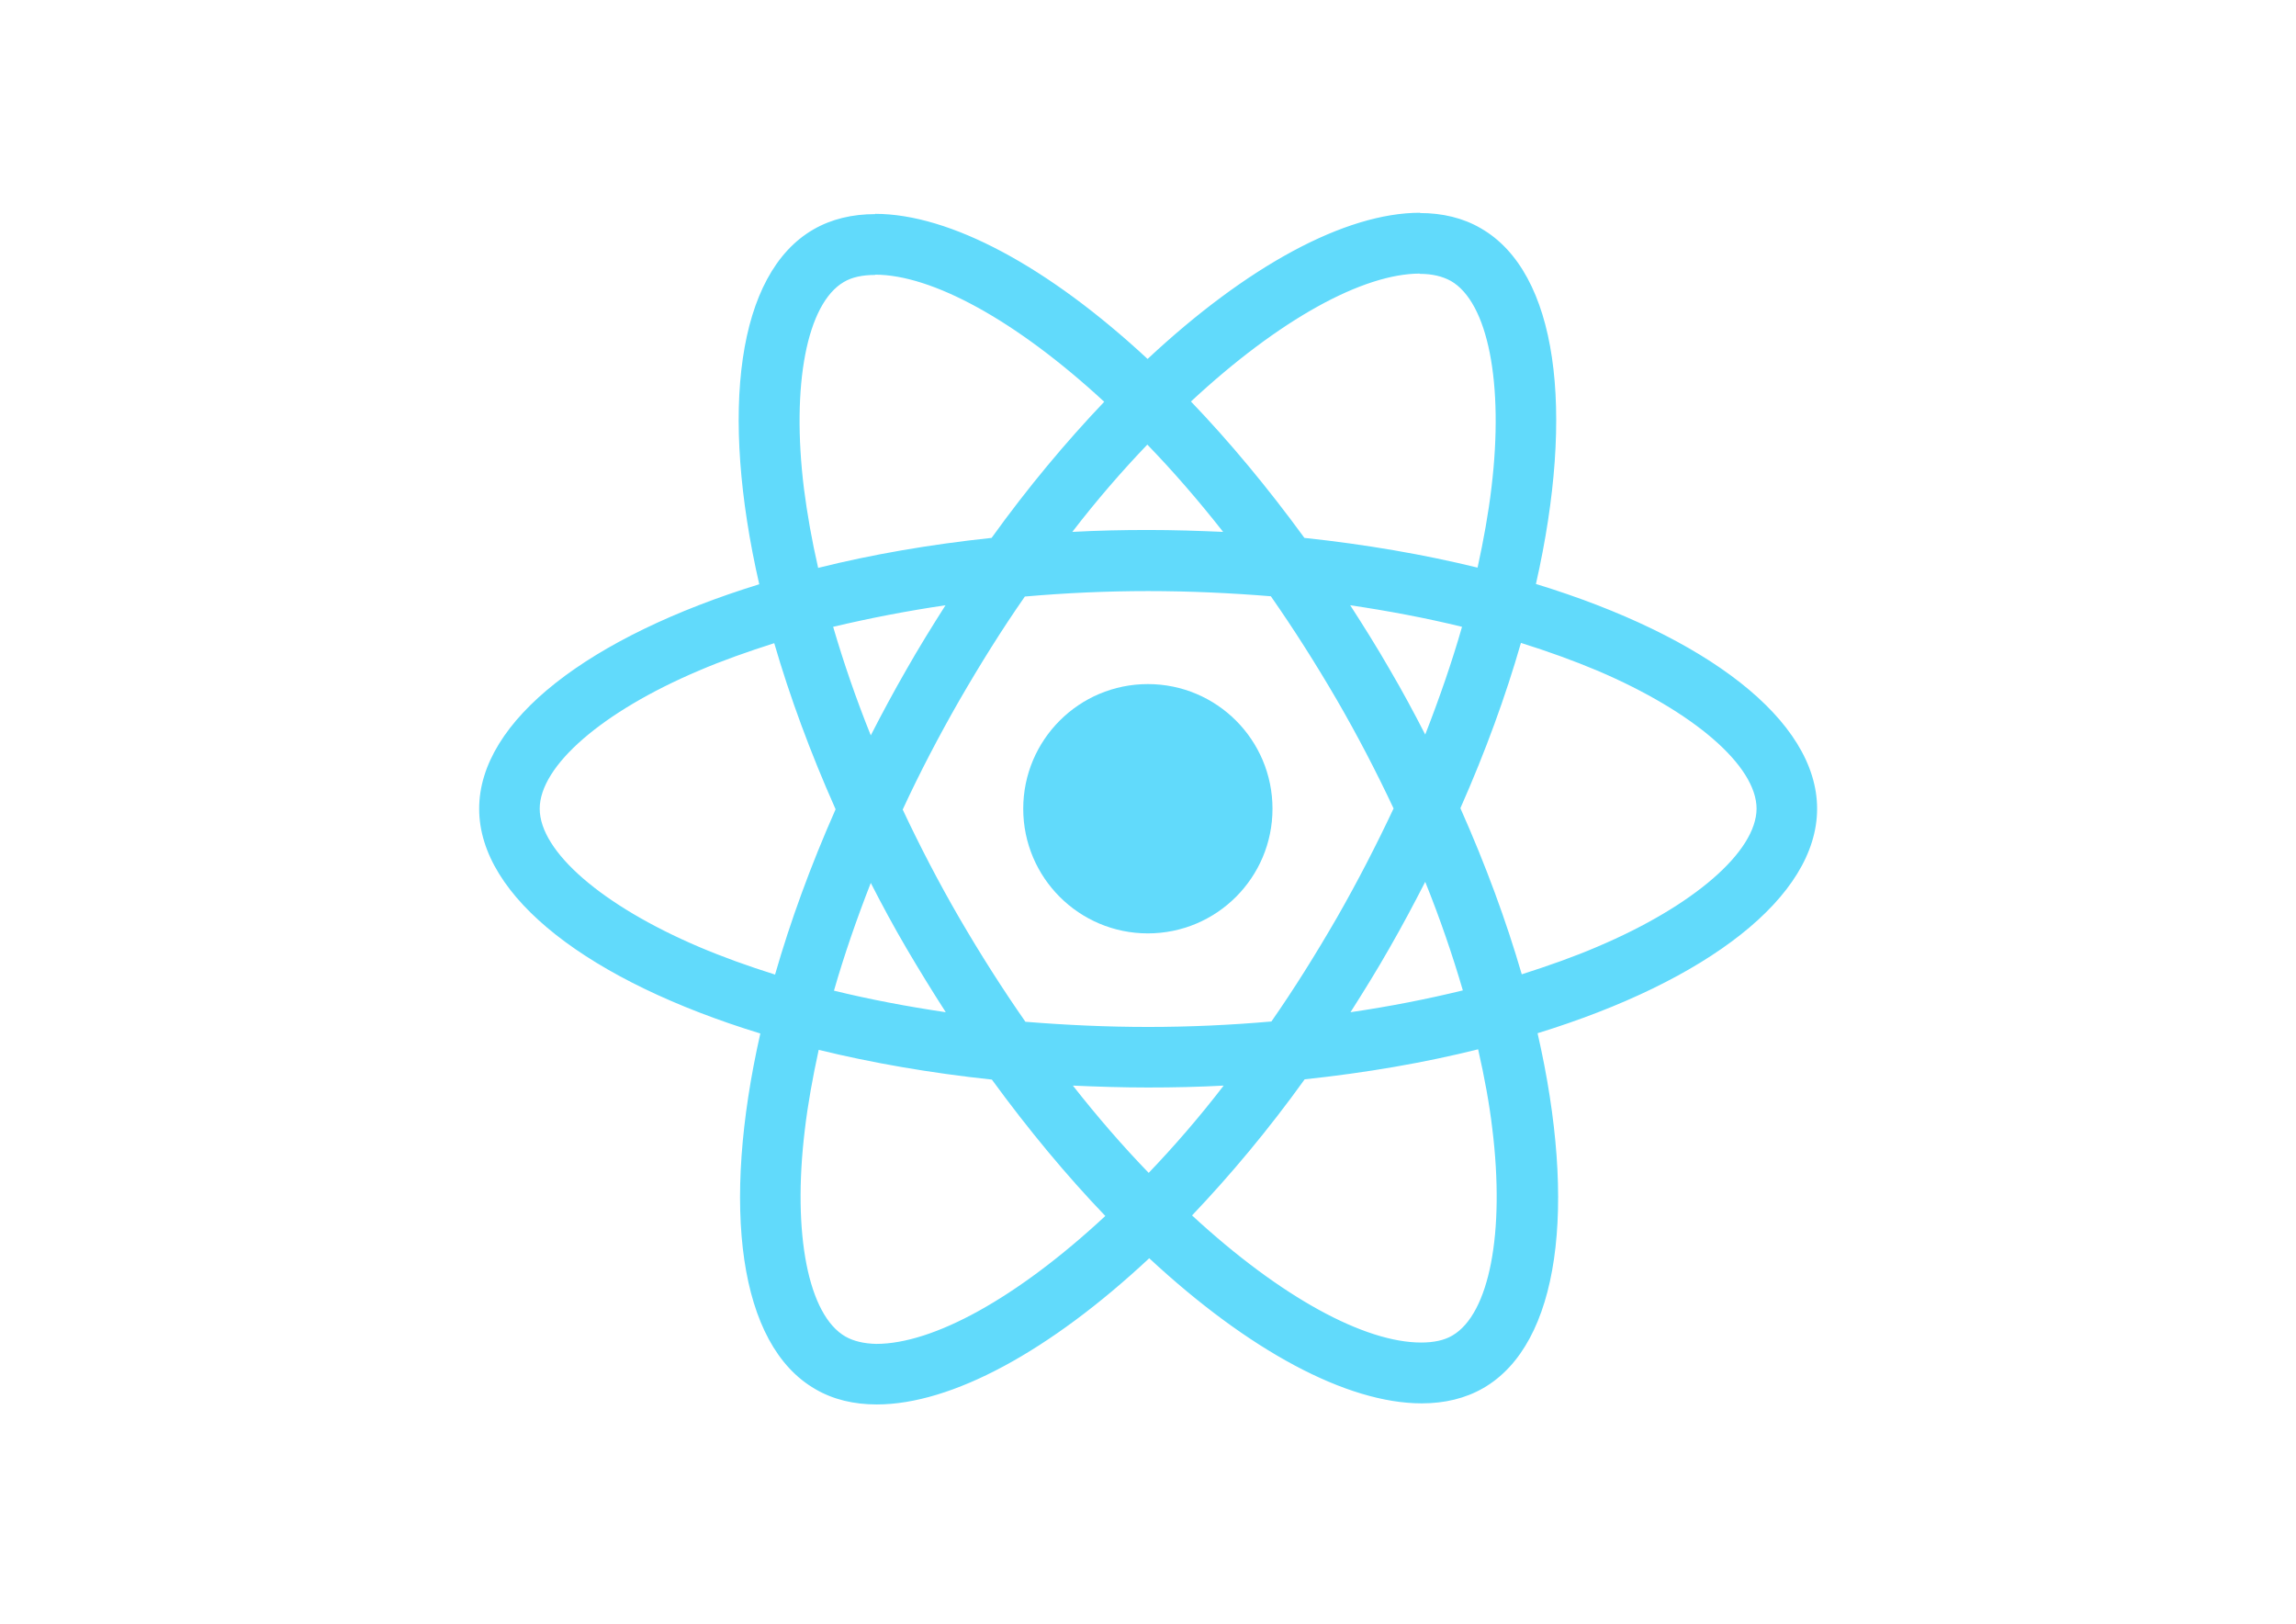
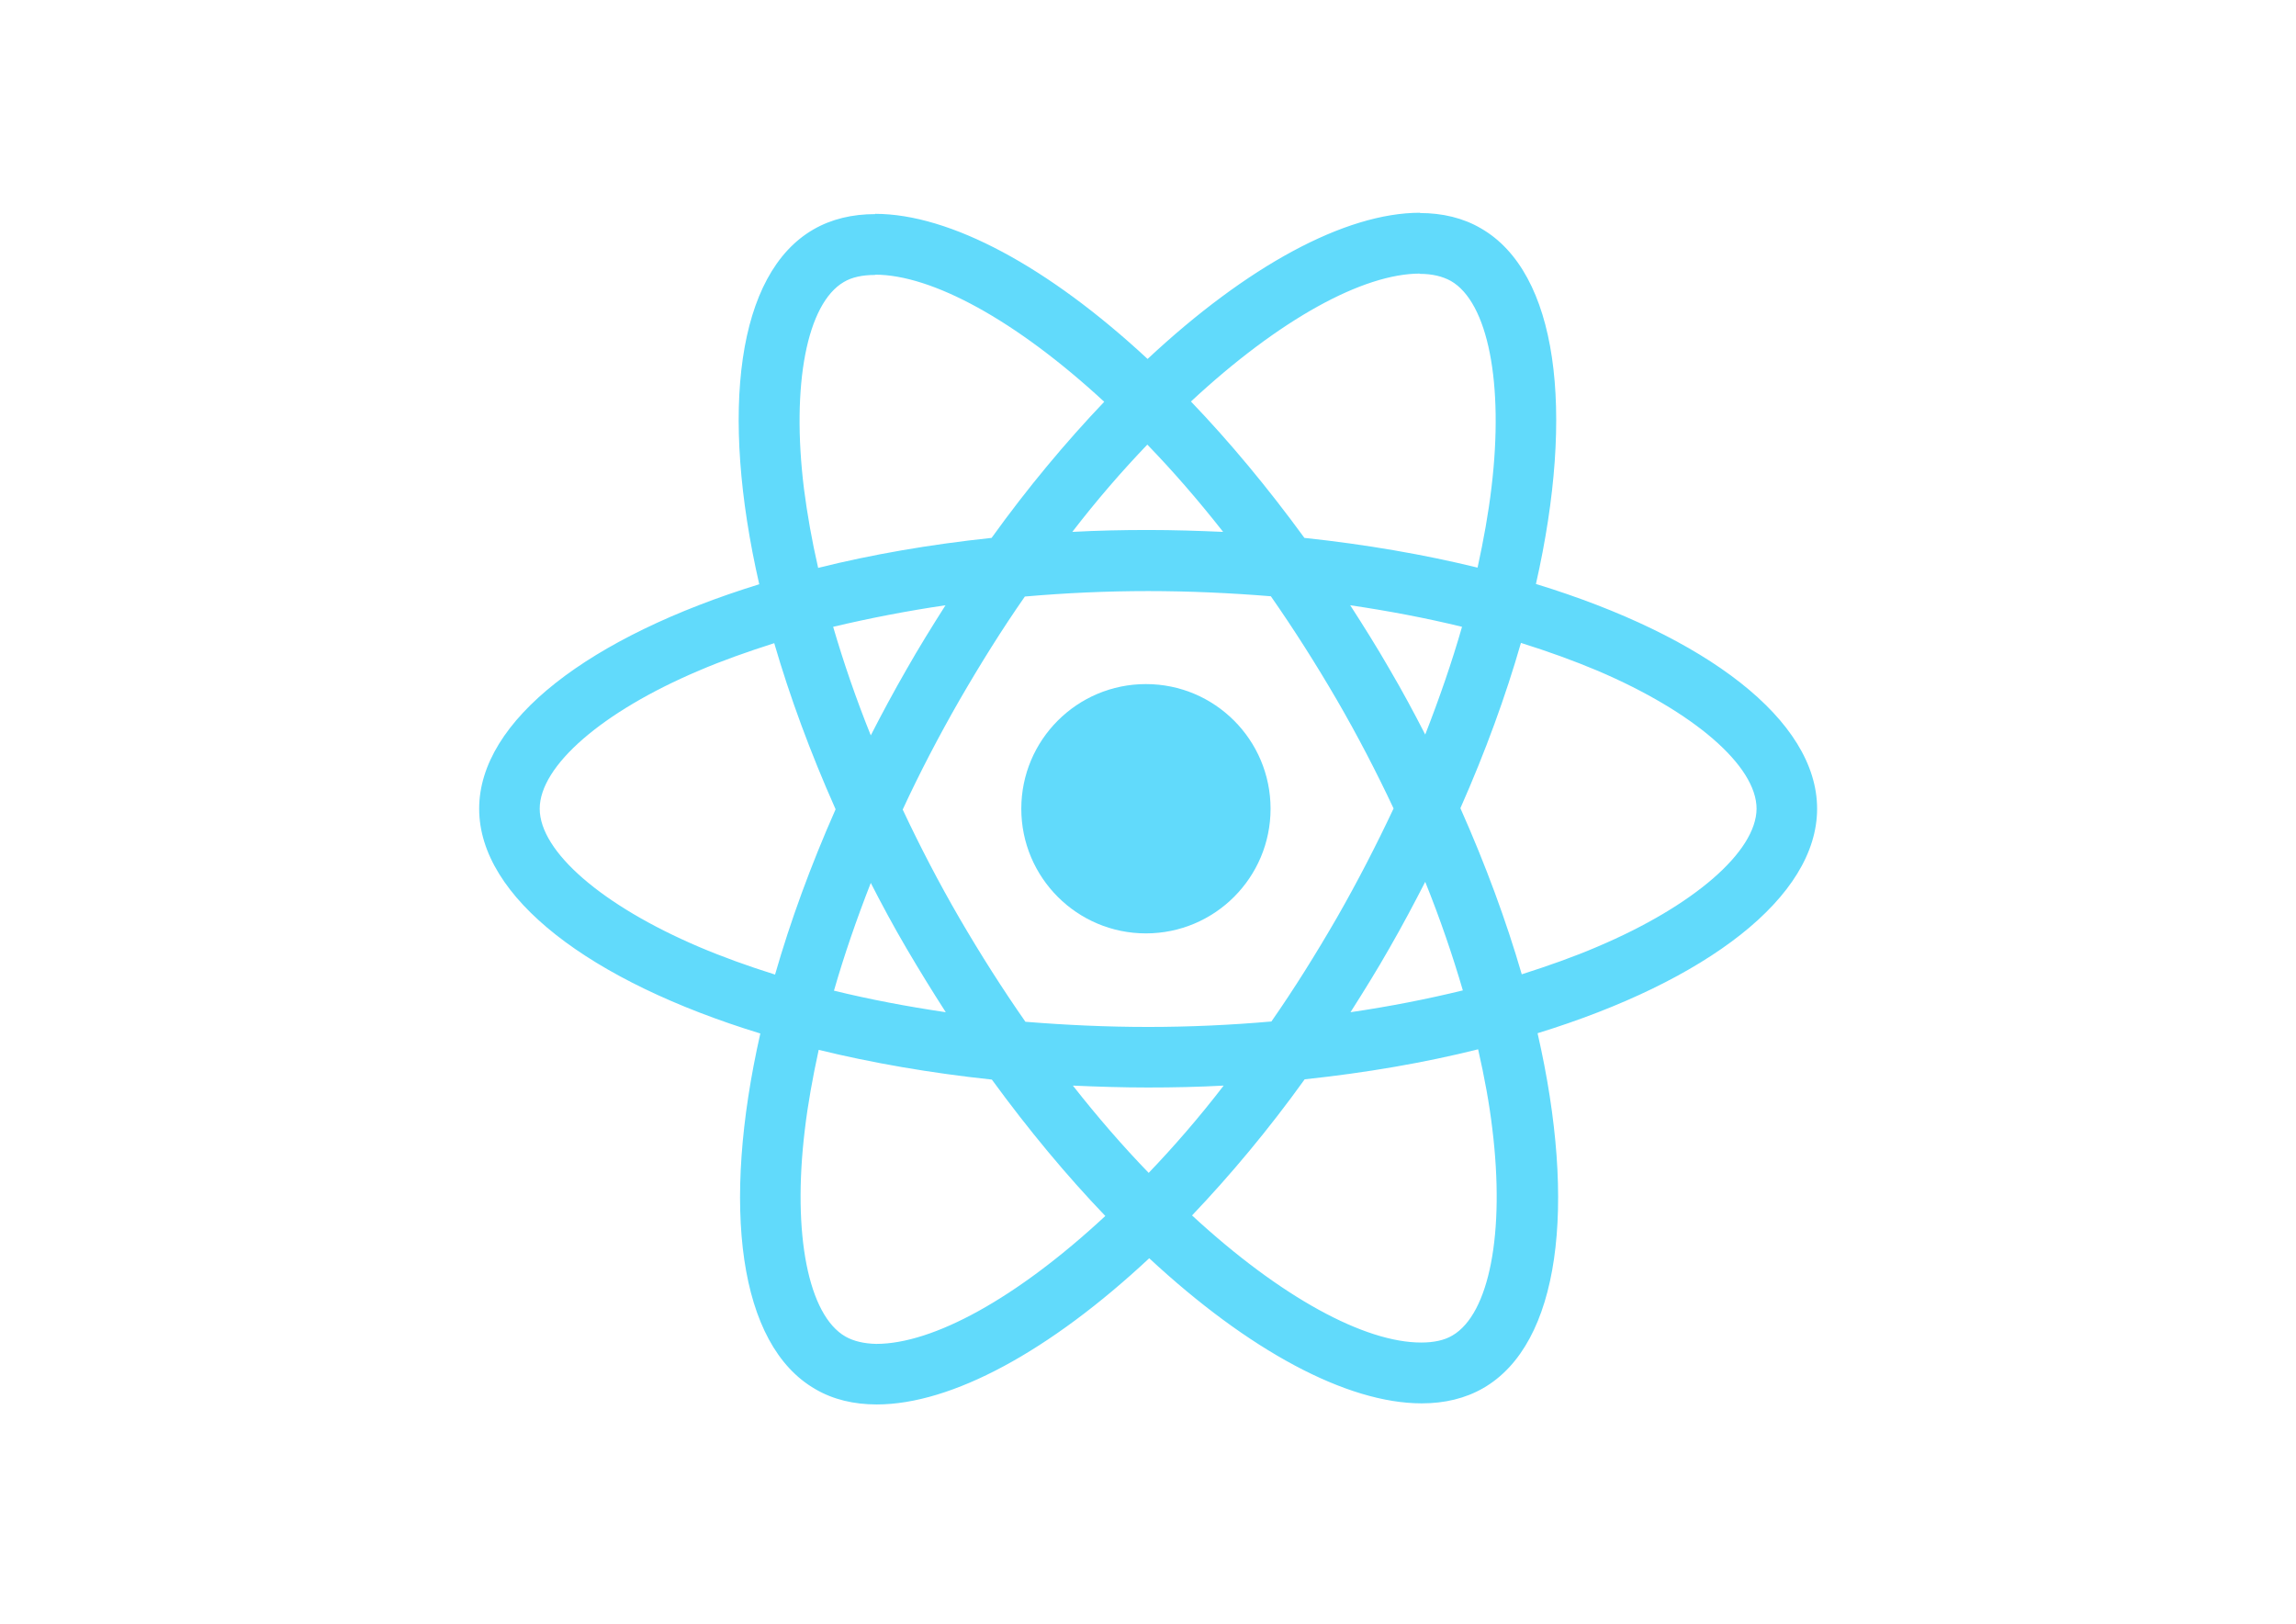
<svg xmlns="http://www.w3.org/2000/svg" viewBox="0 0 841.9 595.3">
  <g fill="#61DAFB">
    <path d="M666.3 296.5c0-32.5-40.7-63.3-103.1-82.4 14.4-63.6 8-114.2-20.2-130.4-6.5-3.8-14.1-5.6-22.4-5.6v22.3c4.6 0 8.3.9 11.4 2.6 13.6 7.8 19.5 37.5 14.9 75.7-1.1 9.4-2.9 19.3-5.1 29.4-19.6-4.8-41-8.5-63.5-10.9-13.5-18.5-27.5-35.3-41.6-50 32.6-30.3 63.2-46.9 84-46.9V78c-27.5 0-63.5 19.6-99.9 53.6-36.4-33.8-72.4-53.2-99.9-53.2v22.3c20.7 0 51.4 16.5 84 46.6-14 14.7-28 31.4-41.3 49.9-22.6 2.4-44 6.1-63.6 11-2.3-10-4-19.7-5.2-29-4.7-38.2 1.1-67.9 14.6-75.8 3-1.8 6.9-2.6 11.5-2.6V78.5c-8.4 0-16 1.8-22.6 5.6-28.1 16.2-34.4 66.7-19.9 130.1-62.2 19.2-102.7 49.9-102.7 82.3 0 32.5 40.7 63.3 103.1 82.4-14.4 63.6-8 114.2 20.2 130.4 6.5 3.8 14.1 5.6 22.5 5.6 27.5 0 63.5-19.6 99.9-53.6 36.4 33.8 72.4 53.2 99.9 53.2 8.4 0 16-1.8 22.6-5.6 28.1-16.2 34.4-66.7 19.9-130.1 62-19.1 102.5-49.9 102.5-82.3zm-130.2-66.7c-3.7 12.9-8.3 26.2-13.5 39.5-4.1-8-8.4-16-13.1-24-4.6-8-9.5-15.8-14.4-23.4 14.2 2.1 27.9 4.7 41 7.9zm-45.8 106.5c-7.8 13.5-15.8 26.3-24.1 38.2-14.9 1.3-30 2-45.2 2-15.1 0-30.2-.7-45-1.9-8.3-11.9-16.4-24.6-24.2-38-7.6-13.1-14.5-26.4-20.8-39.8 6.2-13.4 13.2-26.8 20.7-39.9 7.8-13.5 15.8-26.3 24.1-38.2 14.9-1.3 30-2 45.2-2 15.1 0 30.2.7 45 1.9 8.3 11.9 16.4 24.6 24.2 38 7.6 13.1 14.5 26.4 20.8 39.8-6.3 13.4-13.2 26.8-20.7 39.9zm32.3-13c5.4 13.4 10 26.8 13.8 39.8-13.1 3.2-26.9 5.9-41.2 8 4.9-7.7 9.8-15.6 14.4-23.7 4.6-8 8.9-16.1 13-24.1zM421.2 430c-9.3-9.6-18.6-20.3-27.8-32 9 .4 18.2.7 27.5.7 9.4 0 18.7-.2 27.8-.7-9 11.7-18.3 22.4-27.5 32zm-74.4-58.9c-14.2-2.1-27.9-4.7-41-7.9 3.7-12.9 8.3-26.2 13.5-39.5 4.1 8 8.4 16 13.1 24 4.7 8 9.5 15.8 14.4 23.4zM420.7 163c9.3 9.6 18.6 20.3 27.8 32-9-.4-18.2-.7-27.5-.7-9.4 0-18.7.2-27.8.7 9-11.7 18.3-22.4 27.5-32zm-74 58.9c-4.9 7.7-9.8 15.6-14.4 23.7-4.6 8-8.9 16-13 24-5.4-13.4-10-26.8-13.8-39.8 13.1-3.1 26.9-5.8 41.2-7.9zm-90.5 125.2c-35.4-15.1-58.3-34.9-58.3-50.6 0-15.7 22.9-35.6 58.3-50.6 8.6-3.7 18-7 27.7-10.1 5.7 19.6 13.2 40 22.5 60.9-9.2 20.8-16.6 41.1-22.2 60.6-9.9-3.1-19.3-6.5-28-10.2zM310 490c-13.6-7.8-19.5-37.5-14.9-75.7 1.1-9.4 2.9-19.3 5.1-29.4 19.6 4.8 41 8.5 63.5 10.9 13.5 18.5 27.5 35.3 41.6 50-32.6 30.3-63.2 46.9-84 46.9-4.5-.1-8.3-1-11.3-2.7zm237.2-76.2c4.7 38.2-1.1 67.9-14.6 75.8-3 1.8-6.9 2.6-11.5 2.6-20.7 0-51.4-16.5-84-46.6 14-14.7 28-31.4 41.3-49.9 22.6-2.4 44-6.1 63.6-11 2.3 10.1 4.1 19.8 5.2 29.1zm38.5-66.7c-8.6 3.7-18 7-27.7 10.1-5.7-19.6-13.2-40-22.5-60.9 9.2-20.8 16.6-41.1 22.2-60.6 9.9 3.1 19.3 6.5 28.1 10.2 35.4 15.1 58.3 34.9 58.3 50.6-.1 15.7-23 35.6-58.4 50.6zM320.8 78.4z" />
-     <circle cx="420.9" cy="296.5" r="45.7" />
+     <circle cx="420.19" cy="296.5" r="45.7" />
    <path d="M520.5 78.1z" />
  </g>
</svg>
